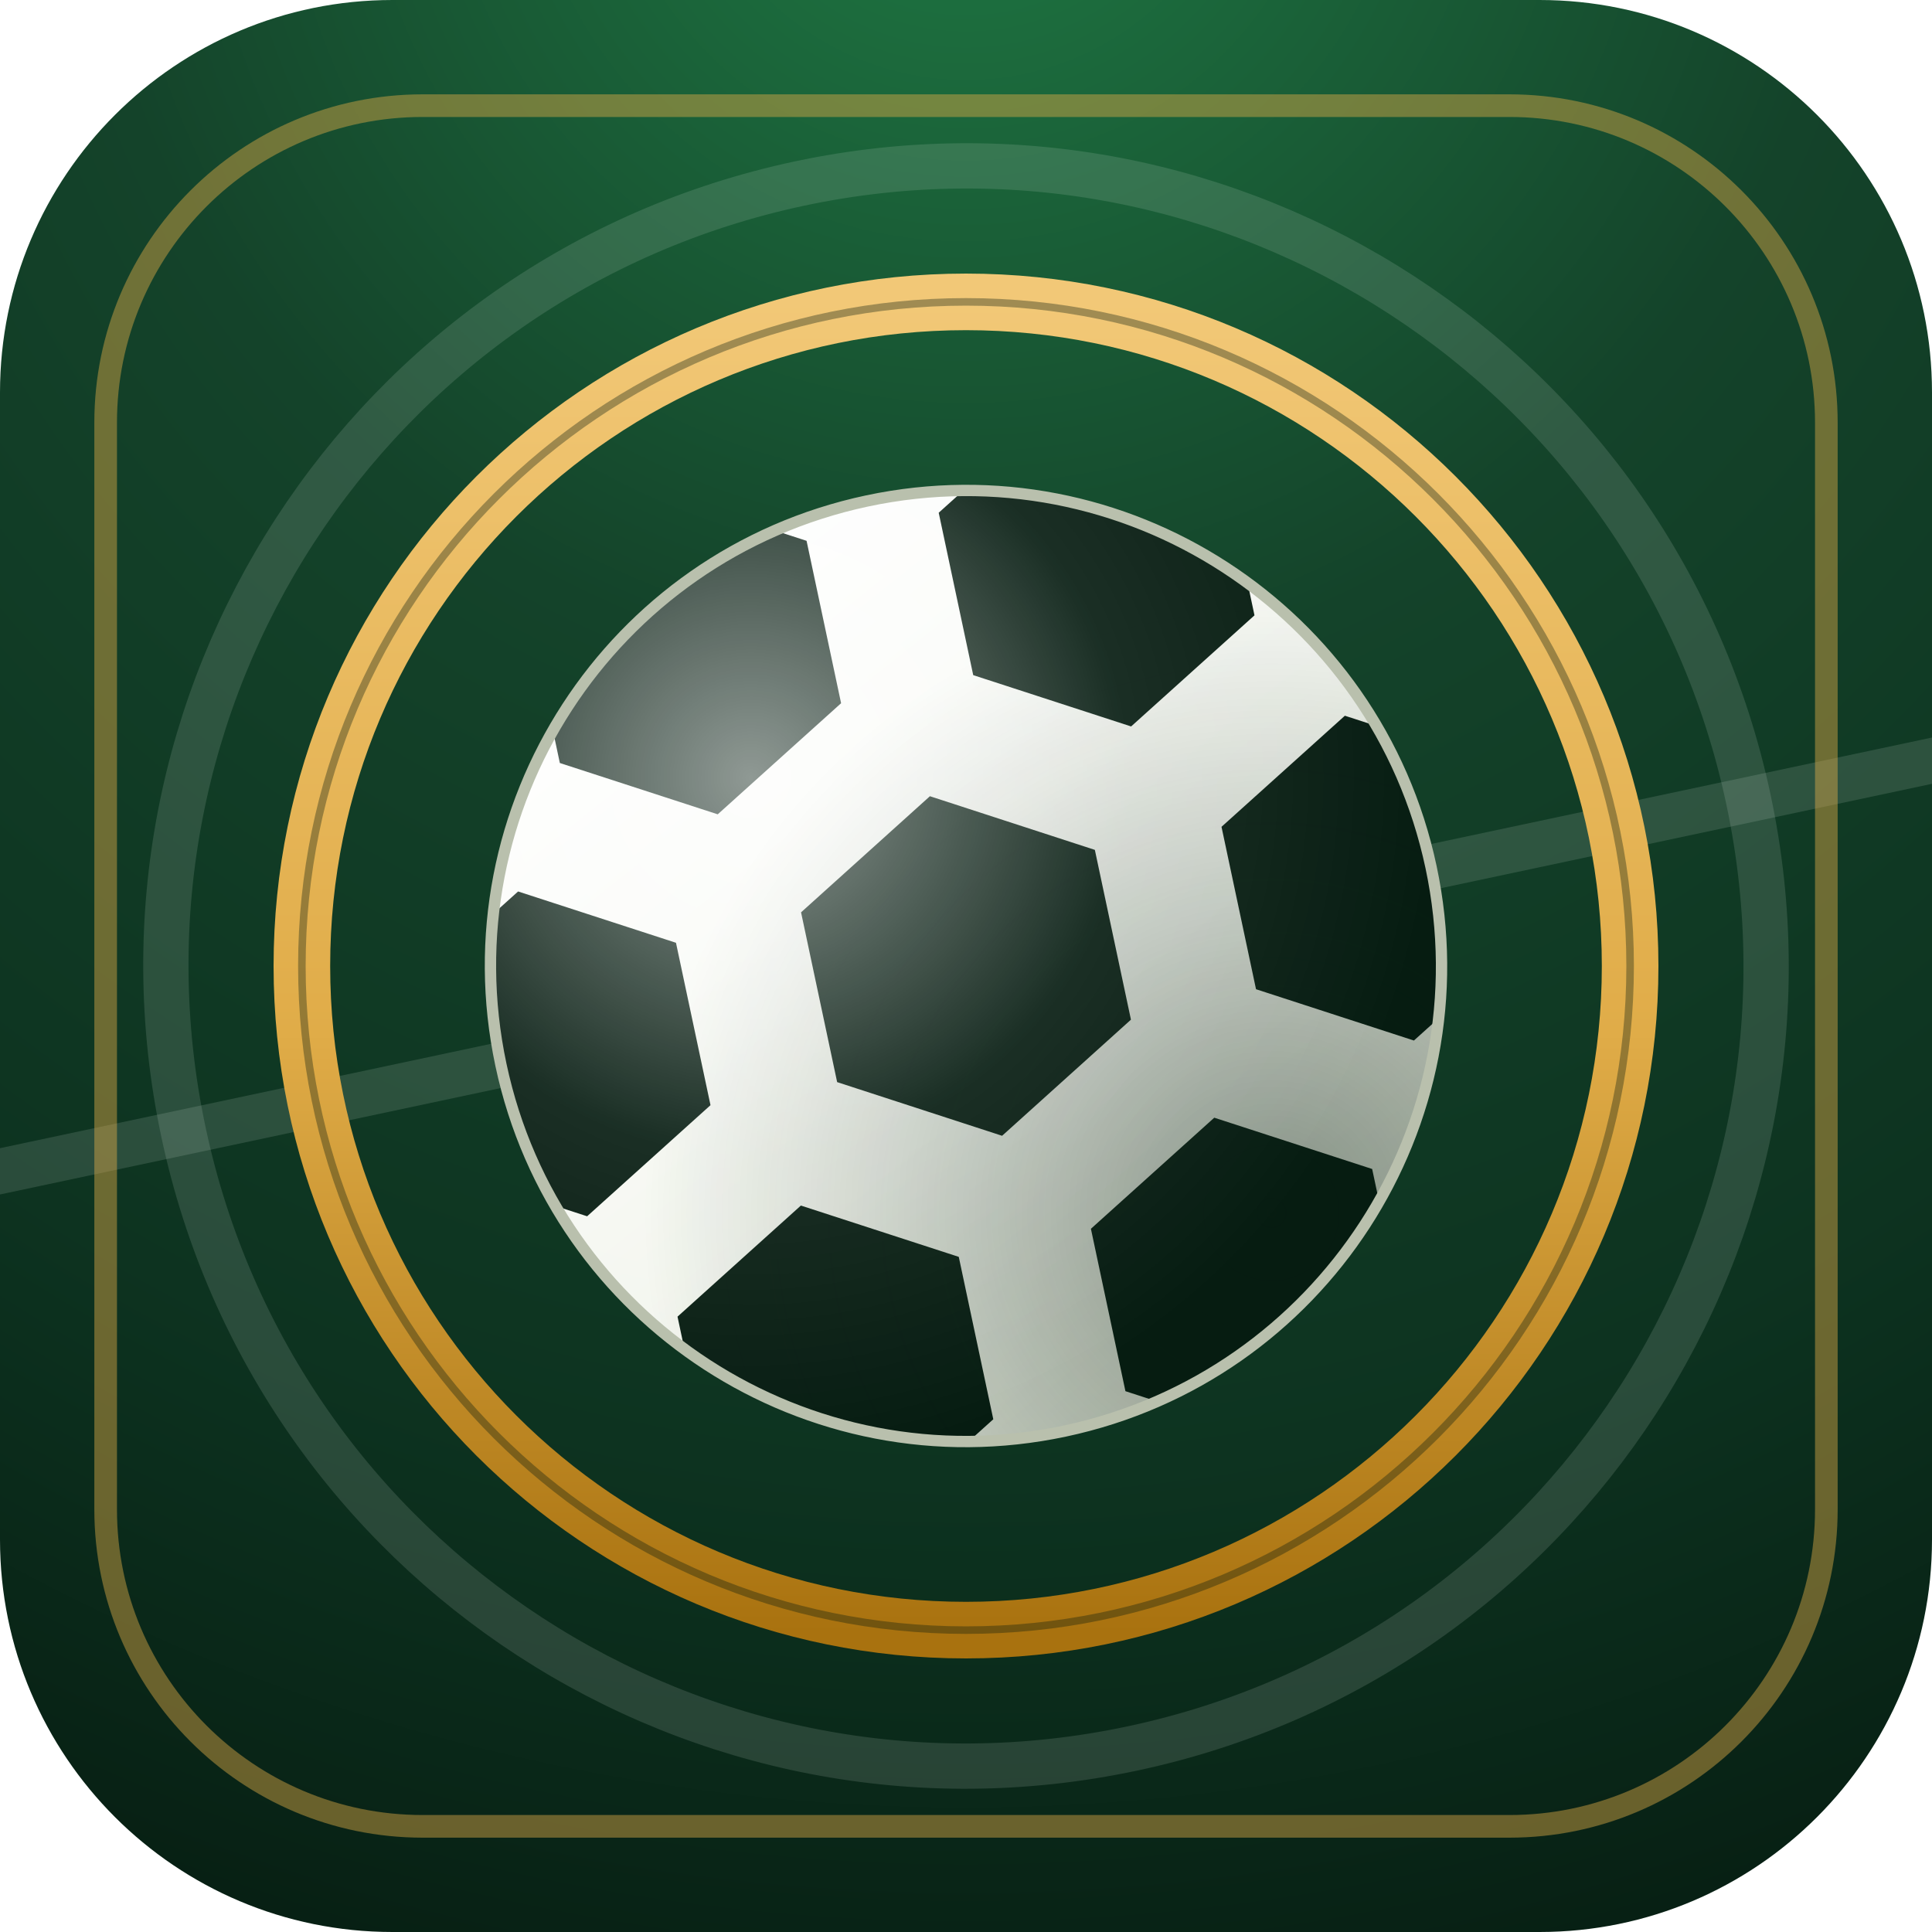
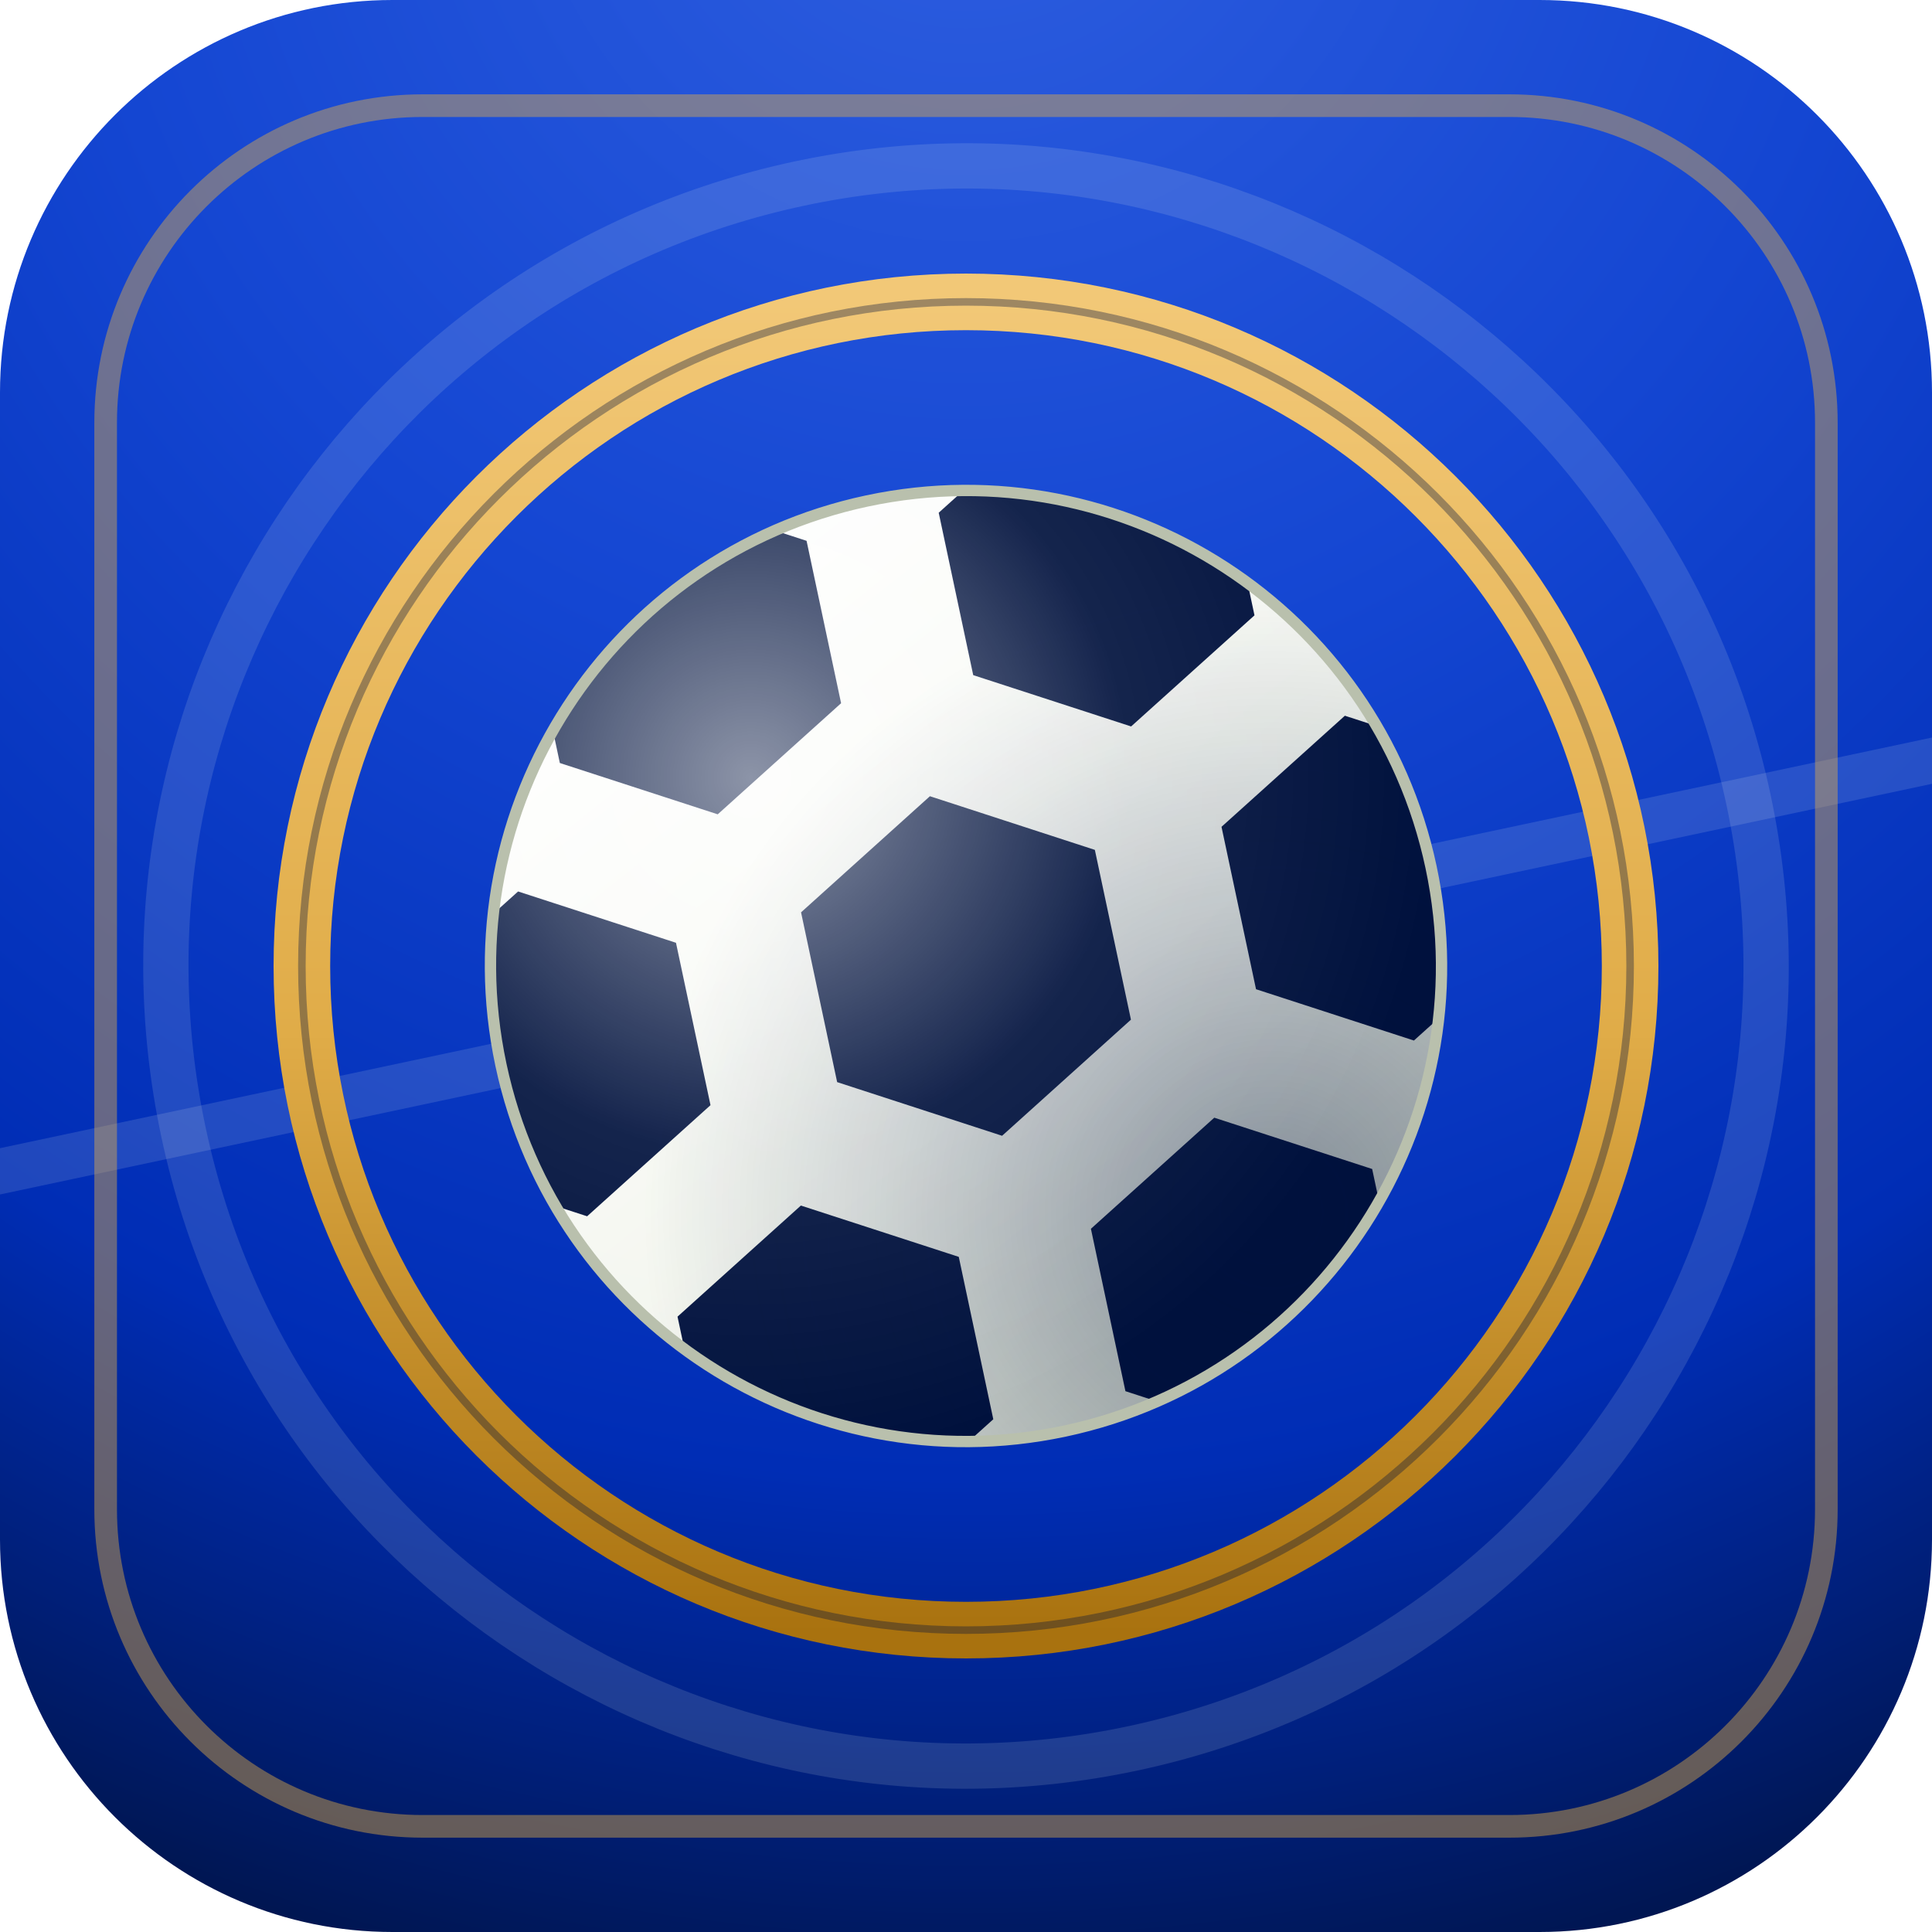
<svg xmlns="http://www.w3.org/2000/svg" viewBox="0 0 512 512" role="img" aria-label="Torneo Calcetto">
  <defs>
    <radialGradient id="pitch" cx="50%" cy="-10%" r="120%">
-       <stop offset="0%" stop-color="#1f7a44" />
-       <stop offset="38%" stop-color="#14432a" />
-       <stop offset="72%" stop-color="#0d3320" />
-       <stop offset="100%" stop-color="#061c11" />
+       <stop offset="0%" stop-color="#2f5fe0" />
+       <stop offset="38%" stop-color="#1446d2" />
+       <stop offset="72%" stop-color="#002db5" />
+       <stop offset="100%" stop-color="#00113d" />
    </radialGradient>
    <linearGradient id="ring" x1="0" y1="0" x2="0" y2="1">
      <stop offset="0%" stop-color="#f2c877" />
      <stop offset="55%" stop-color="#e0ac48" />
      <stop offset="100%" stop-color="#a9720f" />
    </linearGradient>
    <linearGradient id="leather" x1="0.25" y1="0" x2="0.75" y2="1">
      <stop offset="0%" stop-color="#ffffff" />
      <stop offset="60%" stop-color="#f3f6ee" />
      <stop offset="100%" stop-color="#d8dece" />
    </linearGradient>
    <radialGradient id="shine" cx="32%" cy="26%" r="72%">
      <stop offset="0%" stop-color="#ffffff" stop-opacity="0.55" />
      <stop offset="55%" stop-color="#ffffff" stop-opacity="0.08" />
      <stop offset="100%" stop-color="#ffffff" stop-opacity="0" />
    </radialGradient>
    <radialGradient id="shade" cx="76%" cy="82%" r="66%">
-       <stop offset="0%" stop-color="#061c11" stop-opacity="0.42" />
-       <stop offset="100%" stop-color="#061c11" stop-opacity="0" />
+       <stop offset="0%" stop-color="#00113d" stop-opacity="0.42" />
+       <stop offset="100%" stop-color="#00113d" stop-opacity="0" />
    </radialGradient>
    <clipPath id="ballClip">
      <circle cx="256" cy="256" r="126" />
    </clipPath>
  </defs>
  <rect width="512" height="512" rx="104" fill="url(#pitch)" />
  <g transform="rotate(-12 256 256)" fill="none" stroke="#f3f6ee" stroke-opacity="0.13" stroke-width="12">
    <path d="M-40 256H552" />
    <circle cx="256" cy="256" r="212" />
  </g>
  <circle cx="256" cy="256" r="176" fill="none" stroke="url(#ring)" stroke-width="15" />
-   <circle cx="256" cy="256" r="176" fill="none" stroke="#061c11" stroke-opacity="0.35" stroke-width="2" />
+   <circle cx="256" cy="256" r="176" fill="none" stroke="#00113d" stroke-opacity="0.35" stroke-width="2" />
  <g transform="rotate(-12 256 256)">
    <circle cx="256" cy="256" r="126" fill="url(#leather)" />
    <g clip-path="url(#ballClip)">
-       <path fill="#061c11" d="M256 210 295.8 233V279L256 302 216.2 279V233Z            M368 212 406.1 234V278L368 300 329.9 278V234Z            M312 309 350.1 331V375L312 397 273.9 375V331Z            M200 309 238.1 331V375L200 397 161.9 375V331Z            M144 212 182.1 234V278L144 300 105.9 278V234Z            M200 115 238.1 137V181L200 203 161.9 181V137Z            M312 115 350.1 137V181L312 203 273.9 181V137Z" />
+       <path fill="#00113d" d="M256 210 295.8 233V279L256 302 216.2 279V233Z            M368 212 406.1 234V278L368 300 329.9 278V234Z            M312 309 350.1 331V375L312 397 273.9 375V331Z            M200 309 238.1 331V375L200 397 161.9 375V331Z            M144 212 182.1 234V278L144 300 105.9 278V234Z            M200 115 238.1 137V181L200 203 161.9 181V137Z            M312 115 350.1 137V181L312 203 273.9 181V137Z" />
      <circle cx="256" cy="256" r="126" fill="url(#shade)" />
      <circle cx="256" cy="256" r="126" fill="url(#shine)" />
    </g>
    <circle cx="256" cy="256" r="126" fill="none" stroke="#b9c0ad" stroke-width="3" />
  </g>
  <rect x="28" y="28" width="456" height="456" rx="84" fill="none" stroke="#e0ac48" stroke-opacity="0.45" stroke-width="6" />
</svg>
